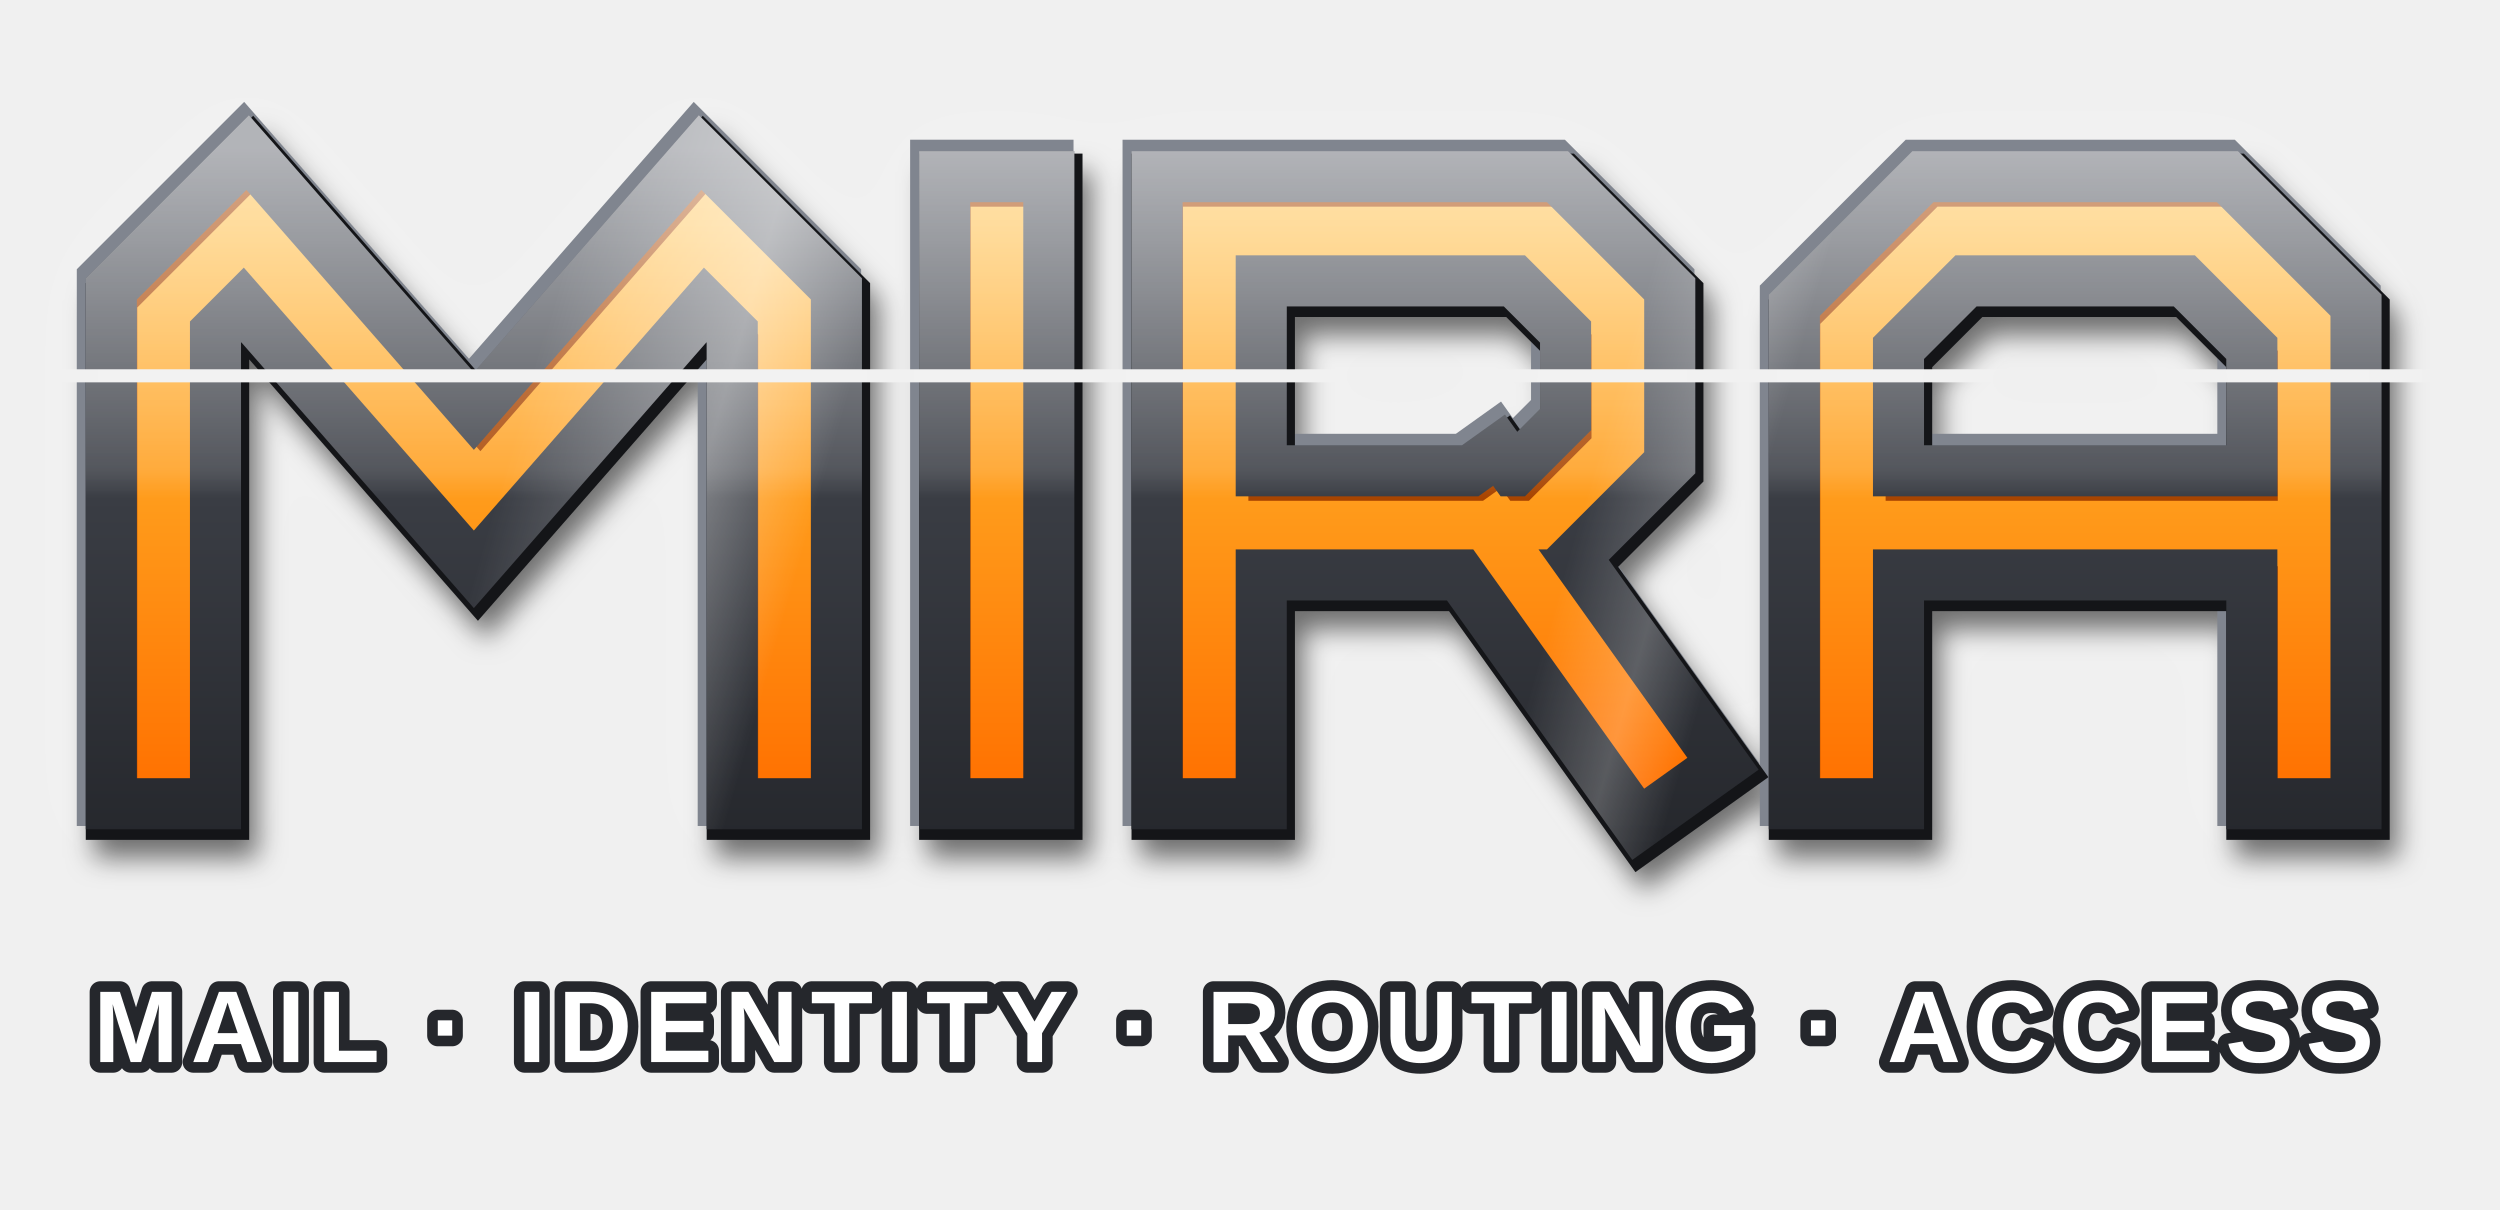
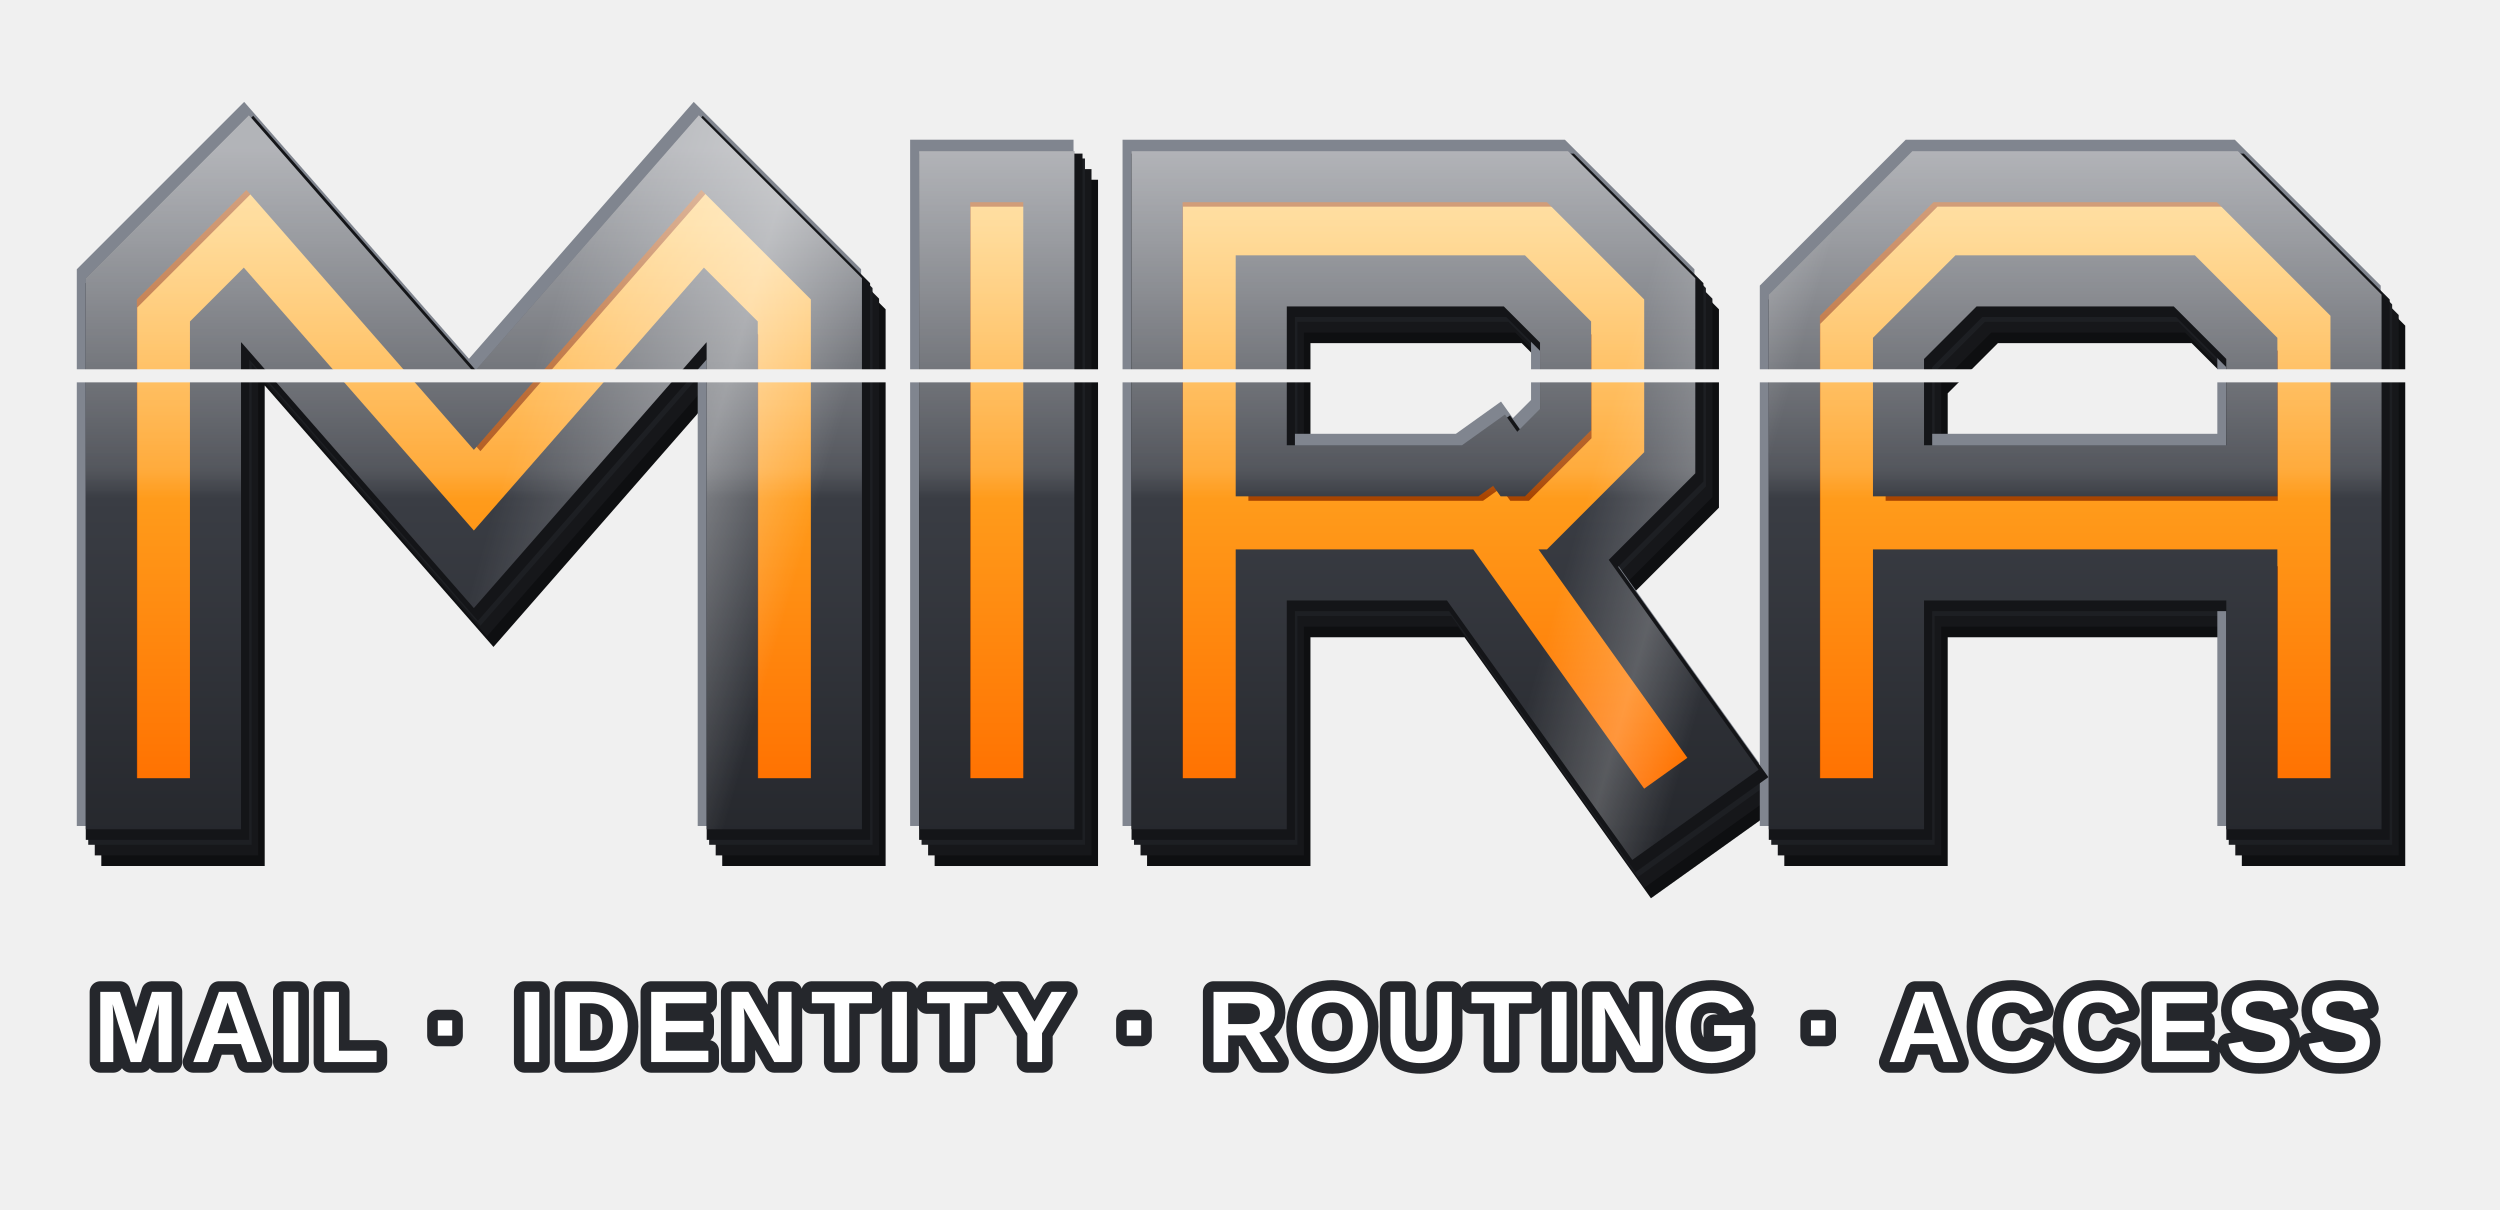
<svg xmlns="http://www.w3.org/2000/svg" viewBox="2 0 306 148" role="img" aria-label="MIRA – Mail · Identity · Routing · Access">
  <defs>
    <g id="b" fill="none" stroke-linecap="square" stroke-linejoin="miter" stroke-miterlimit="10">
      <path d="M22 92V38L32 28L60 60L88 28L98 38V92" />
      <path d="M124 28V92" />
      <path d="M150 92V28H190L200 38V54L190 64H150M184 64L204 92" />
      <path d="M228 92V40L240 28H272L284 40V92M228 64H284" />
    </g>
    <linearGradient id="rahmen" x1="0" y1="18" x2="0" y2="104" gradientUnits="userSpaceOnUse">
      <stop offset="0" stop-color="#555962" />
      <stop offset=".5" stop-color="#3a3d44" />
      <stop offset="1" stop-color="#25272c" />
    </linearGradient>
    <linearGradient id="seele" x1="0" y1="26" x2="0" y2="96" gradientUnits="userSpaceOnUse">
      <stop offset="0" stop-color="#ffc04d" />
      <stop offset=".5" stop-color="#ff9a1a" />
      <stop offset="1" stop-color="#ff7000" />
    </linearGradient>
    <linearGradient id="glanz" x1="0" y1="18" x2="0" y2="104" gradientUnits="userSpaceOnUse">
      <stop offset="0" stop-color="#fff" stop-opacity=".55" />
      <stop offset=".46" stop-color="#fff" stop-opacity=".12" />
      <stop offset=".5" stop-color="#fff" stop-opacity="0" />
      <stop offset="1" stop-color="#fff" stop-opacity="0" />
    </linearGradient>
    <linearGradient id="streif" x1="20" y1="20" x2="300" y2="100" gradientUnits="userSpaceOnUse">
      <stop offset=".18" stop-color="#fff" stop-opacity="0" />
      <stop offset=".26" stop-color="#fff" stop-opacity=".35" />
      <stop offset=".31" stop-color="#fff" stop-opacity="0" />
      <stop offset=".62" stop-color="#fff" stop-opacity="0" />
      <stop offset=".66" stop-color="#fff" stop-opacity=".22" />
      <stop offset=".69" stop-color="#fff" stop-opacity="0" />
    </linearGradient>
    <filter id="schein" x="-20%" y="-40%" width="140%" height="180%">
      <feGaussianBlur stdDeviation="5" />
    </filter>
    <filter id="weich" x="-20%" y="-40%" width="140%" height="180%">
      <feGaussianBlur stdDeviation="1.6" />
    </filter>
    <mask id="schnitt" maskUnits="userSpaceOnUse" x="0" y="0" width="320" height="150">
      <rect x="0" y="0" width="320" height="150" fill="#fff" />
      <rect x="0" y="45.2" width="320" height="1.6" fill="#000" />
    </mask>
    <mask id="kern" maskUnits="userSpaceOnUse" x="0" y="0" width="320" height="150">
      <use href="#b" stroke="#fff" stroke-width="6.5" />
    </mask>
  </defs>
-   <use href="#b" stroke="#fff" stroke-width="22" opacity=".14" filter="url(#schein)" />
  <g mask="url(#schnitt)">
-     <use href="#b" stroke="#000" stroke-width="20" opacity=".55" transform="translate(1.5 3)" filter="url(#weich)" />
+     <use href="#b" stroke="#0e0f11" stroke-width="20" transform="translate(2.4 4)" />
+     <use href="#b" stroke="#16171a" stroke-width="20" transform="translate(1.6 2.7)" />
+     <use href="#b" stroke="#1d1f23" stroke-width="20" transform="translate(.8 1.4)" />
    <use href="#b" stroke="#80858f" stroke-width="20" transform="translate(-.6 -.9)" />
    <use href="#b" stroke="#141518" stroke-width="20" transform="translate(.5 .8)" />
    <use href="#b" stroke="url(#rahmen)" stroke-width="19" />
    <g mask="url(#kern)">
      <use href="#b" stroke="#a84400" stroke-width="8" />
      <use href="#b" stroke="url(#seele)" stroke-width="8" transform="translate(.8 1.3)" />
    </g>
    <use href="#b" stroke="url(#glanz)" stroke-width="19" />
    <use href="#b" stroke="url(#streif)" stroke-width="19" />
  </g>
  <text x="153" y="130" text-anchor="middle" textLength="262" lengthAdjust="spacing" font-family="'Segoe UI Semibold','Segoe UI',Arial,Helvetica,sans-serif" font-size="12.5" font-weight="600" fill="#ffffff" stroke="#25272c" stroke-width="2.6" stroke-linejoin="round" paint-order="stroke" letter-spacing="1.5">MAIL · IDENTITY · ROUTING · ACCESS</text>
</svg>
